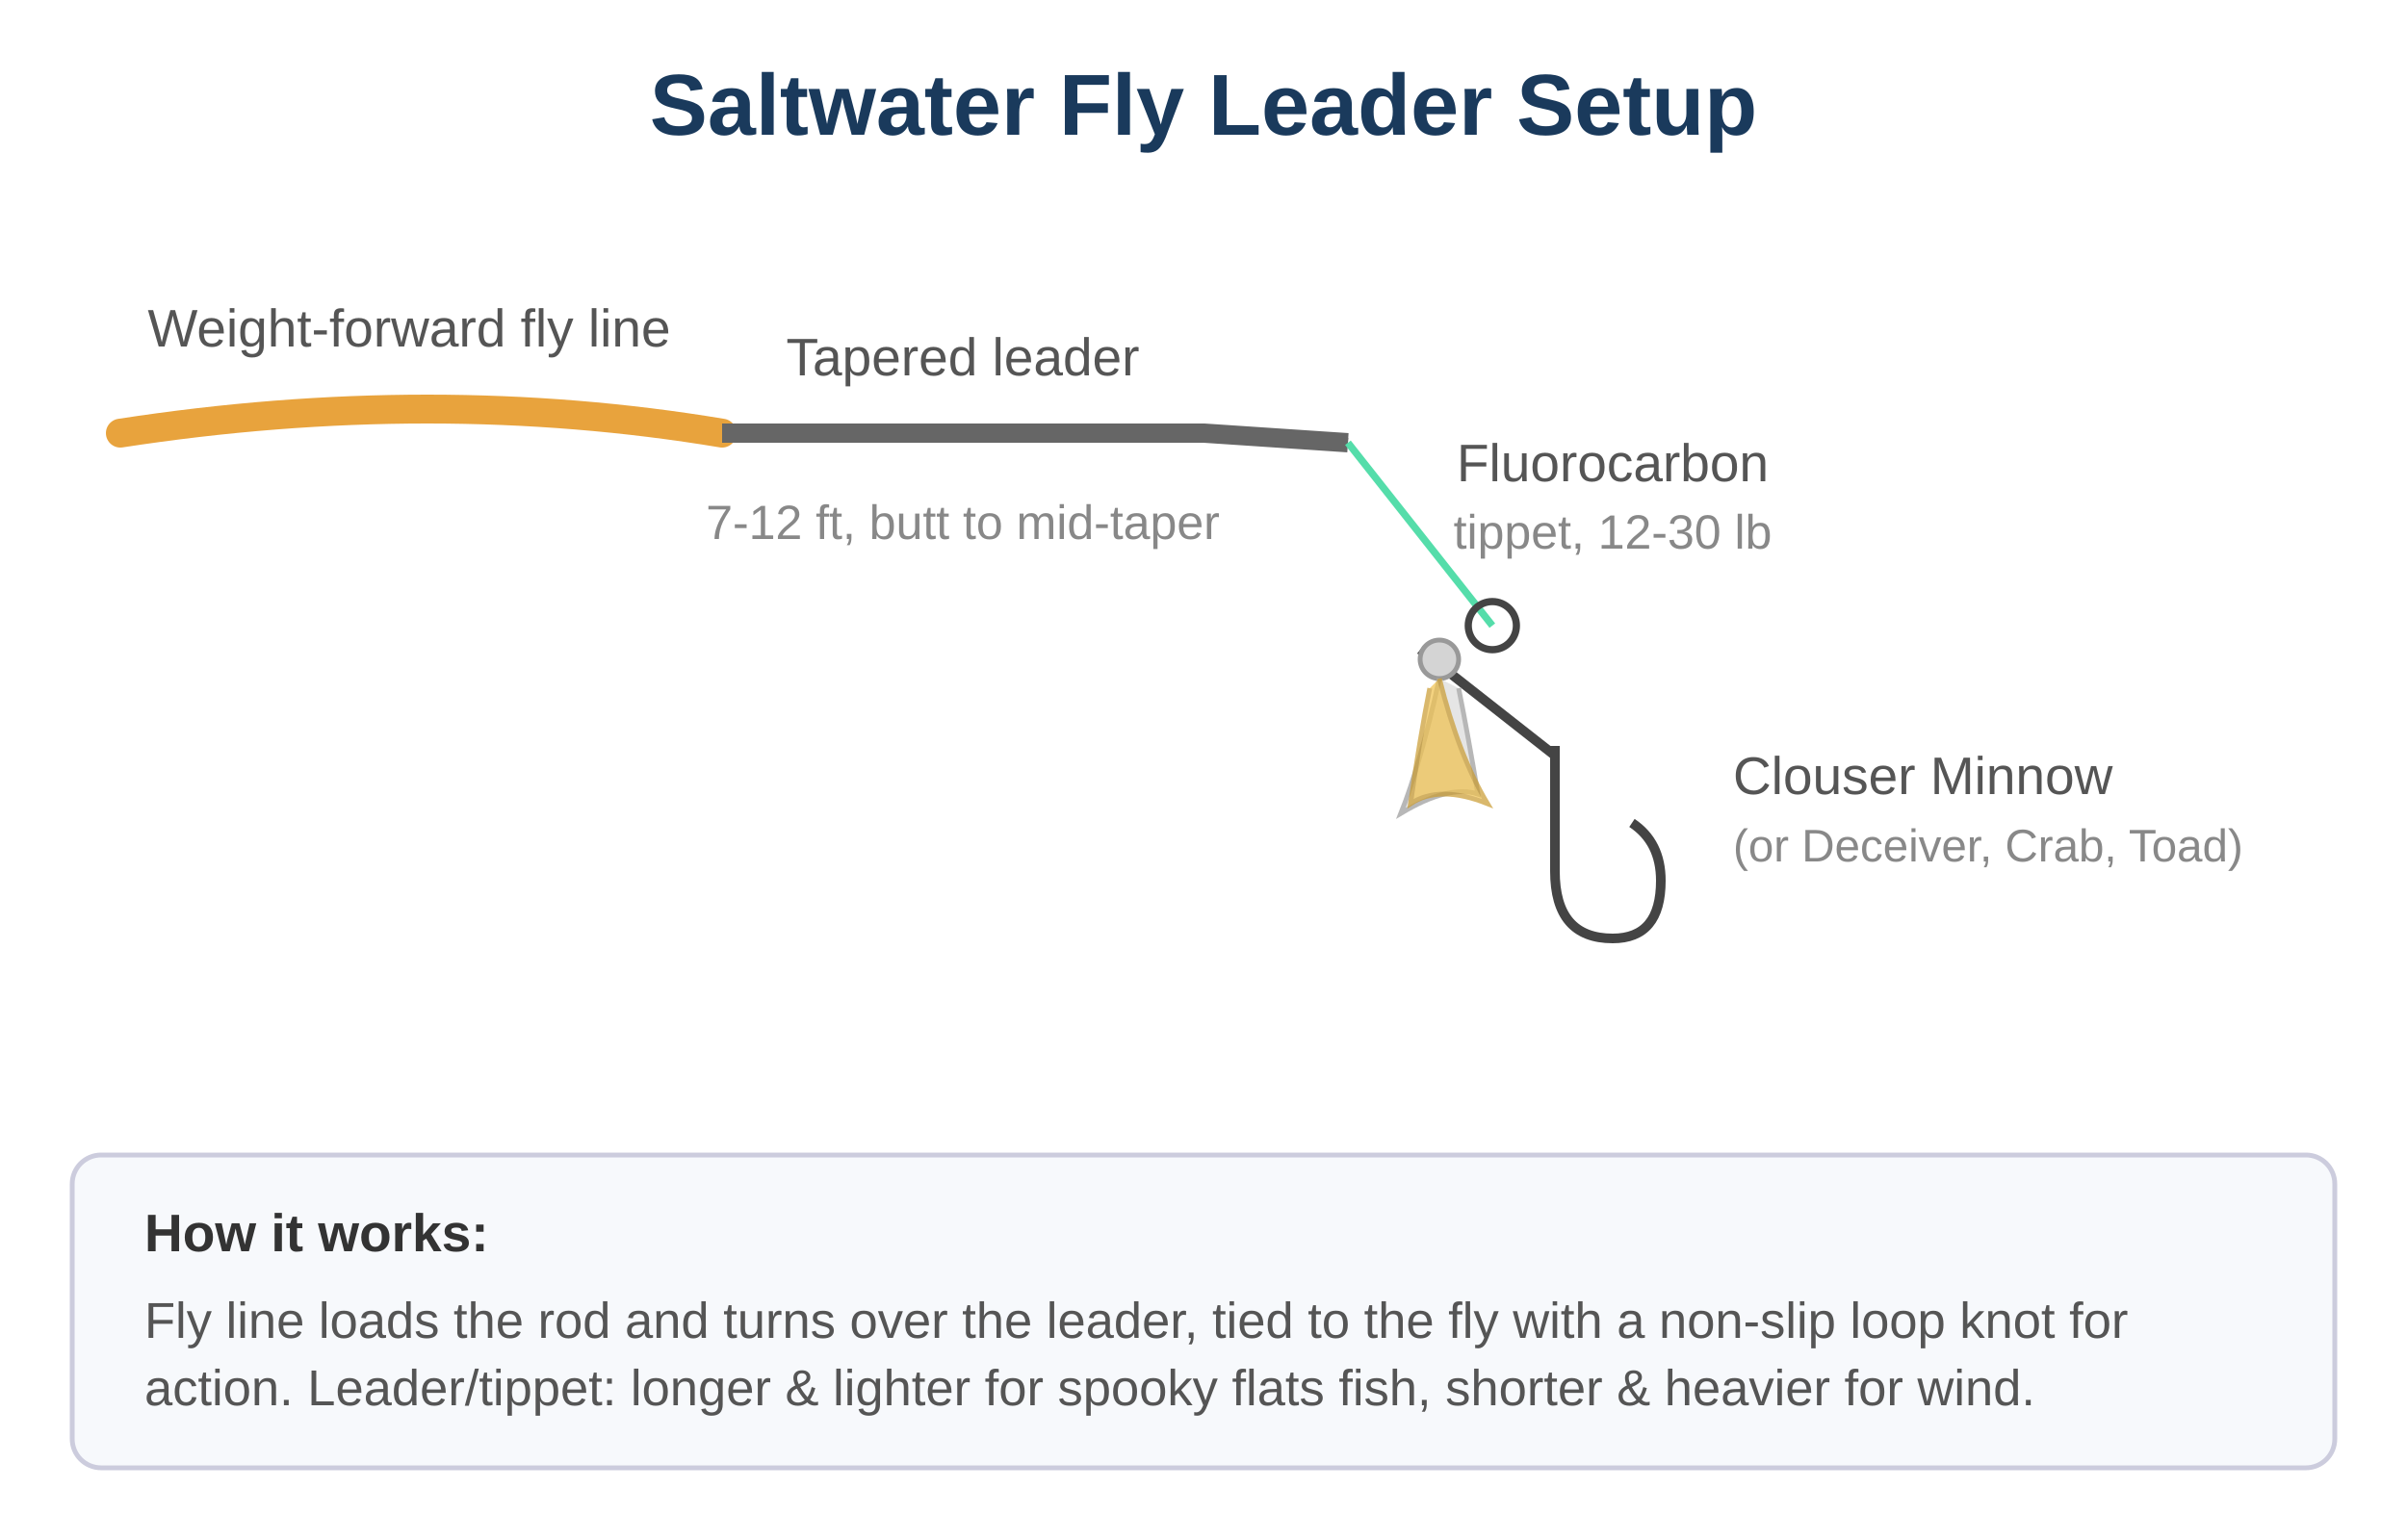
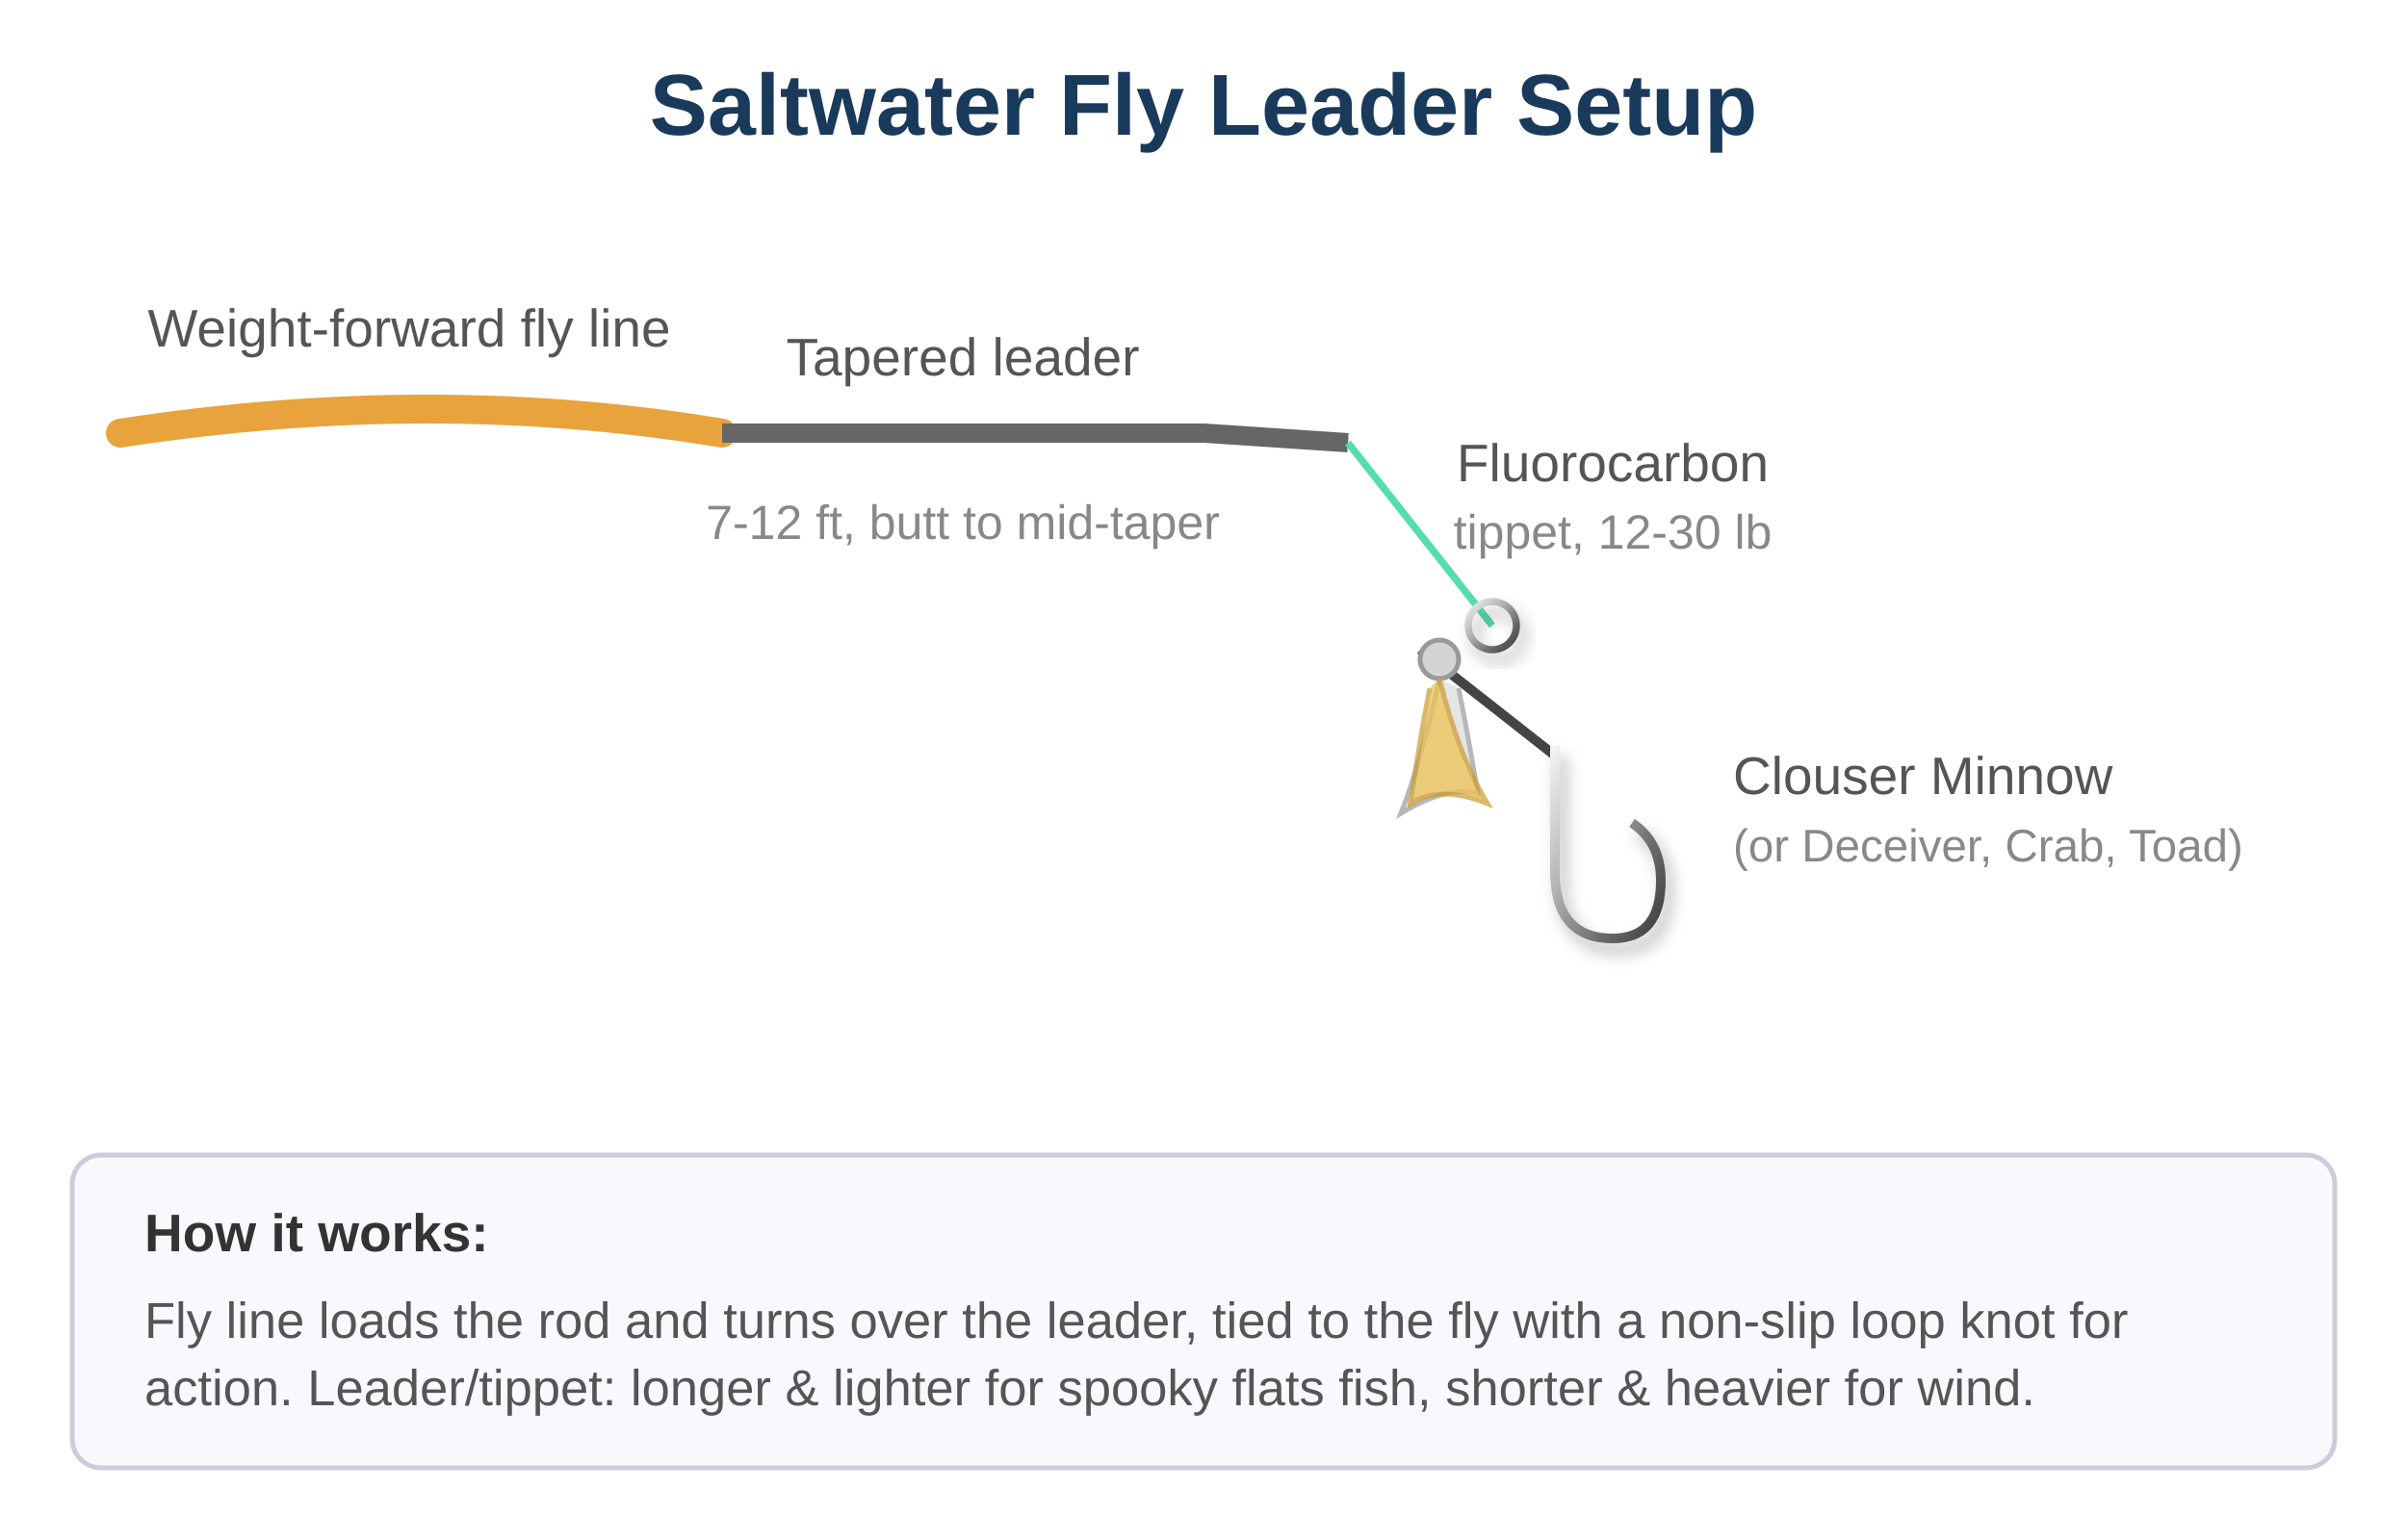
<svg xmlns="http://www.w3.org/2000/svg" viewBox="0 0 500 320" font-family="Arial, sans-serif">
+   <defs>
+     <linearGradient id="steelGrad" x1="0%" y1="0%" x2="100%" y2="100%">
+       <stop offset="0%" stop-color="#f2f2f2" />
+       <stop offset="35%" stop-color="#b8b8b8" />
+       <stop offset="70%" stop-color="#6e6e6e" />
+       <stop offset="100%" stop-color="#3d3d3d" />
+     </linearGradient>
+     <linearGradient id="steelGradDark" x1="0%" y1="0%" x2="100%" y2="100%">
+       <stop offset="0%" stop-color="#9a9a9a" />
+       <stop offset="45%" stop-color="#5c5c5c" />
+       <stop offset="100%" stop-color="#242424" />
+     </linearGradient>
+     <radialGradient id="leadGrad" cx="32%" cy="30%" r="75%">
+       <stop offset="0%" stop-color="#e2e2e2" />
+       <stop offset="35%" stop-color="#9a9a9a" />
+       <stop offset="75%" stop-color="#5c5c5c" />
+       <stop offset="100%" stop-color="#333333" />
+     </radialGradient>
+     <filter id="softShadow" x="-40%" y="-40%" width="180%" height="180%">
+       <feDropShadow dx="1.4" dy="2.2" stdDeviation="1.6" flood-color="#000000" flood-opacity="0.28" />
+     </filter>
+   </defs>
  <text x="250" y="28" text-anchor="middle" font-size="18" font-weight="bold" fill="#1a3a5c">Saltwater Fly Leader Setup</text>
  <path d="M25 90 Q90 80 150 90" fill="none" stroke="#e8a33d" stroke-width="6" stroke-linecap="round" />
  <text x="85" y="72" text-anchor="middle" font-size="11" fill="#555">Weight-forward fly line</text>
  <path d="M150 90 L250 90 L280 92" fill="none" stroke="#666" stroke-width="4" />
  <path d="M250 90 L280 92" fill="none" stroke="#666" stroke-width="2" />
  <text x="200" y="78" text-anchor="middle" font-size="11" fill="#555">Tapered leader</text>
  <text x="200" y="112" text-anchor="middle" font-size="10" fill="#888">7-12 ft, butt to mid-taper</text>
  <line x1="280" y1="92" x2="310" y2="130" stroke="#5da" stroke-width="1.5" />
  <text x="335" y="100" text-anchor="middle" font-size="11" fill="#555">Fluorocarbon</text>
  <text x="335" y="114" text-anchor="middle" font-size="10" fill="#888">tippet, 12-30 lb</text>
-   <circle cx="310" cy="130" r="5" fill="none" stroke="#444" stroke-width="1.5" />
+   <circle cx="310" cy="130" r="5" fill="none" stroke="url(#steelGrad)" stroke-width="1.5" filter="url(#softShadow)" />
  <g transform="translate(295, 135)">
    <path d="M0 0 L28 22" stroke="#444" stroke-width="2" />
    <circle cx="4" cy="2" r="4" fill="#d4d4d4" stroke="#999" stroke-width="1" />
    <path d="M4 6 Q0 24 -4 34 Q6 28 12 30 Q10 18 8 8" fill="#e0e0e0" stroke="#aaa" stroke-width="1" opacity="0.85" />
    <path d="M4 6 Q8 22 14 32 Q4 28 -2 32 Q0 18 2 8" fill="#f0c14b" stroke="#c99a2e" stroke-width="1" opacity="0.7" />
-     <path d="M28 20 L28 46 Q28 60 40 60 Q50 60 50 48 Q50 40 44 36" fill="none" stroke="#444" stroke-width="2" />
+     <path d="M28 20 L28 46 Q28 60 40 60 Q50 60 50 48 Q50 40 44 36" fill="none" stroke="url(#steelGrad)" stroke-width="2" filter="url(#softShadow)" />
  </g>
  <text x="360" y="165" font-size="11" fill="#555">Clouser Minnow</text>
  <text x="360" y="179" font-size="9.5" fill="#888">(or Deceiver, Crab, Toad)</text>
  <rect x="15" y="240" width="470" height="65" rx="6" fill="#f7f9fc" stroke="#ccd" stroke-width="1" />
  <text x="30" y="260" font-size="11" fill="#333" font-weight="bold">How it works:</text>
  <text x="30" y="278" font-size="10.5" fill="#555">Fly line loads the rod and turns over the leader, tied to the fly with a non-slip loop knot for</text>
  <text x="30" y="292" font-size="10.5" fill="#555">action. Leader/tippet: longer &amp; lighter for spooky flats fish, shorter &amp; heavier for wind.</text>
</svg>
